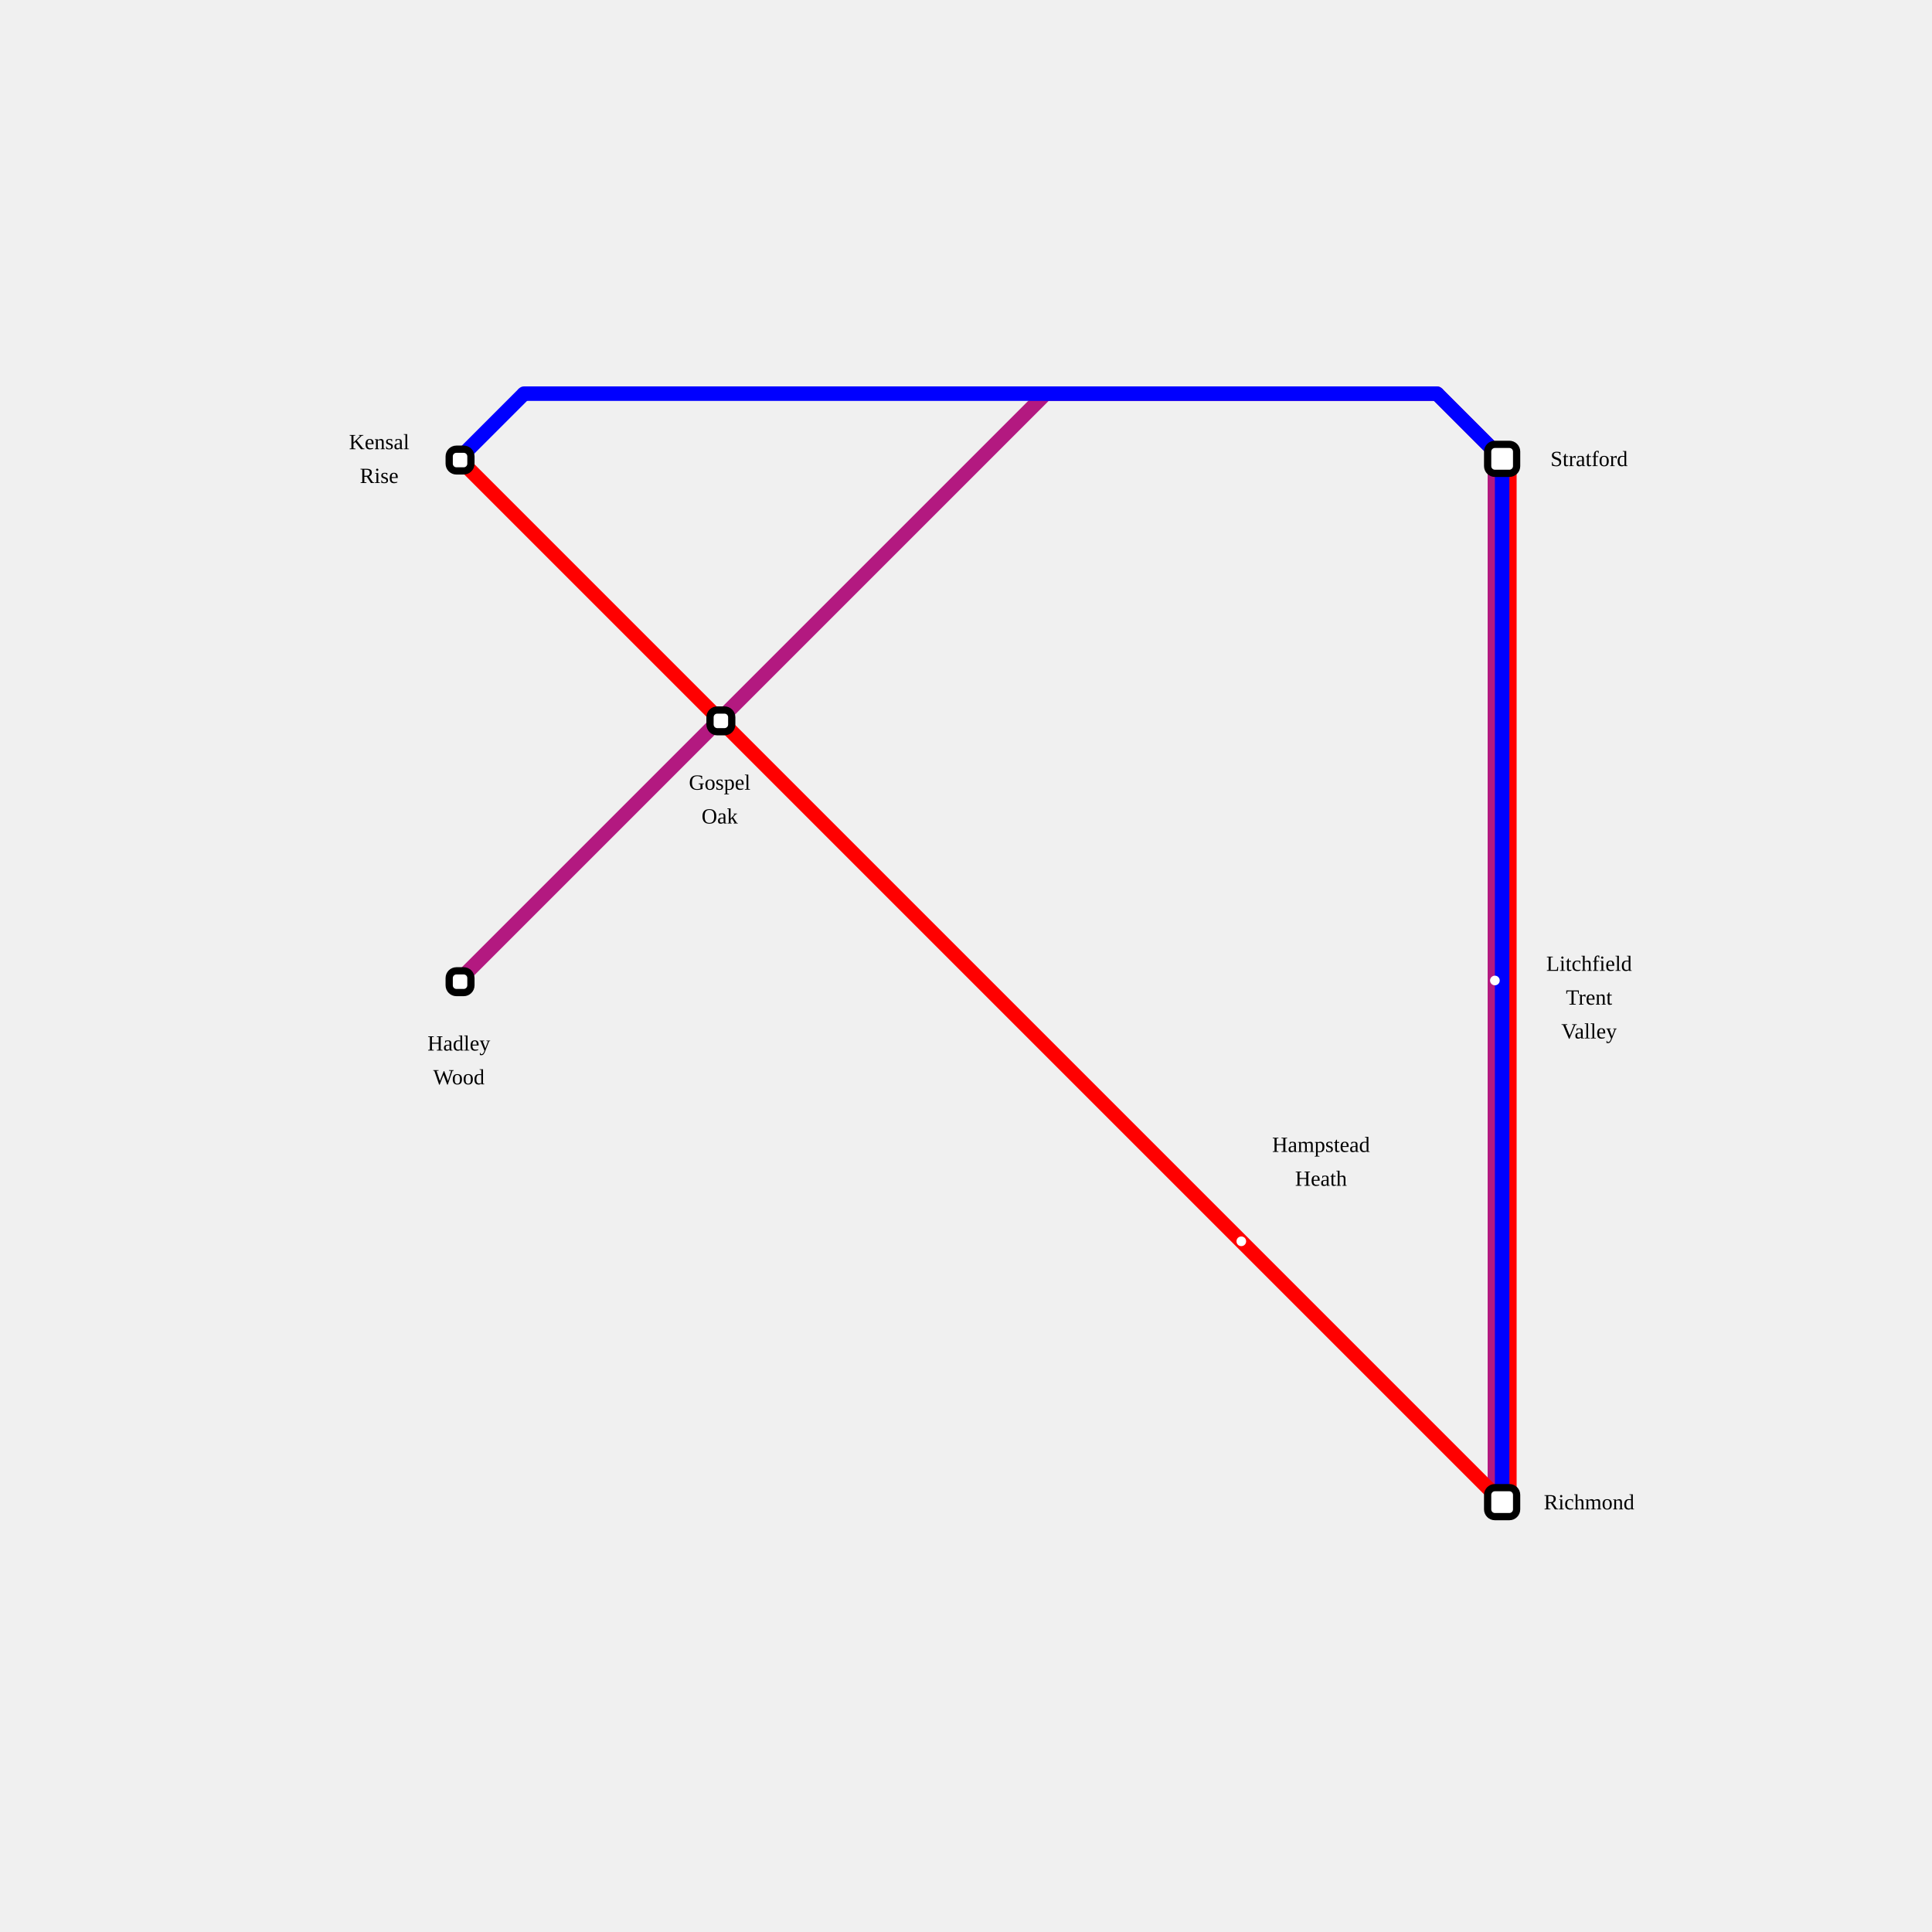
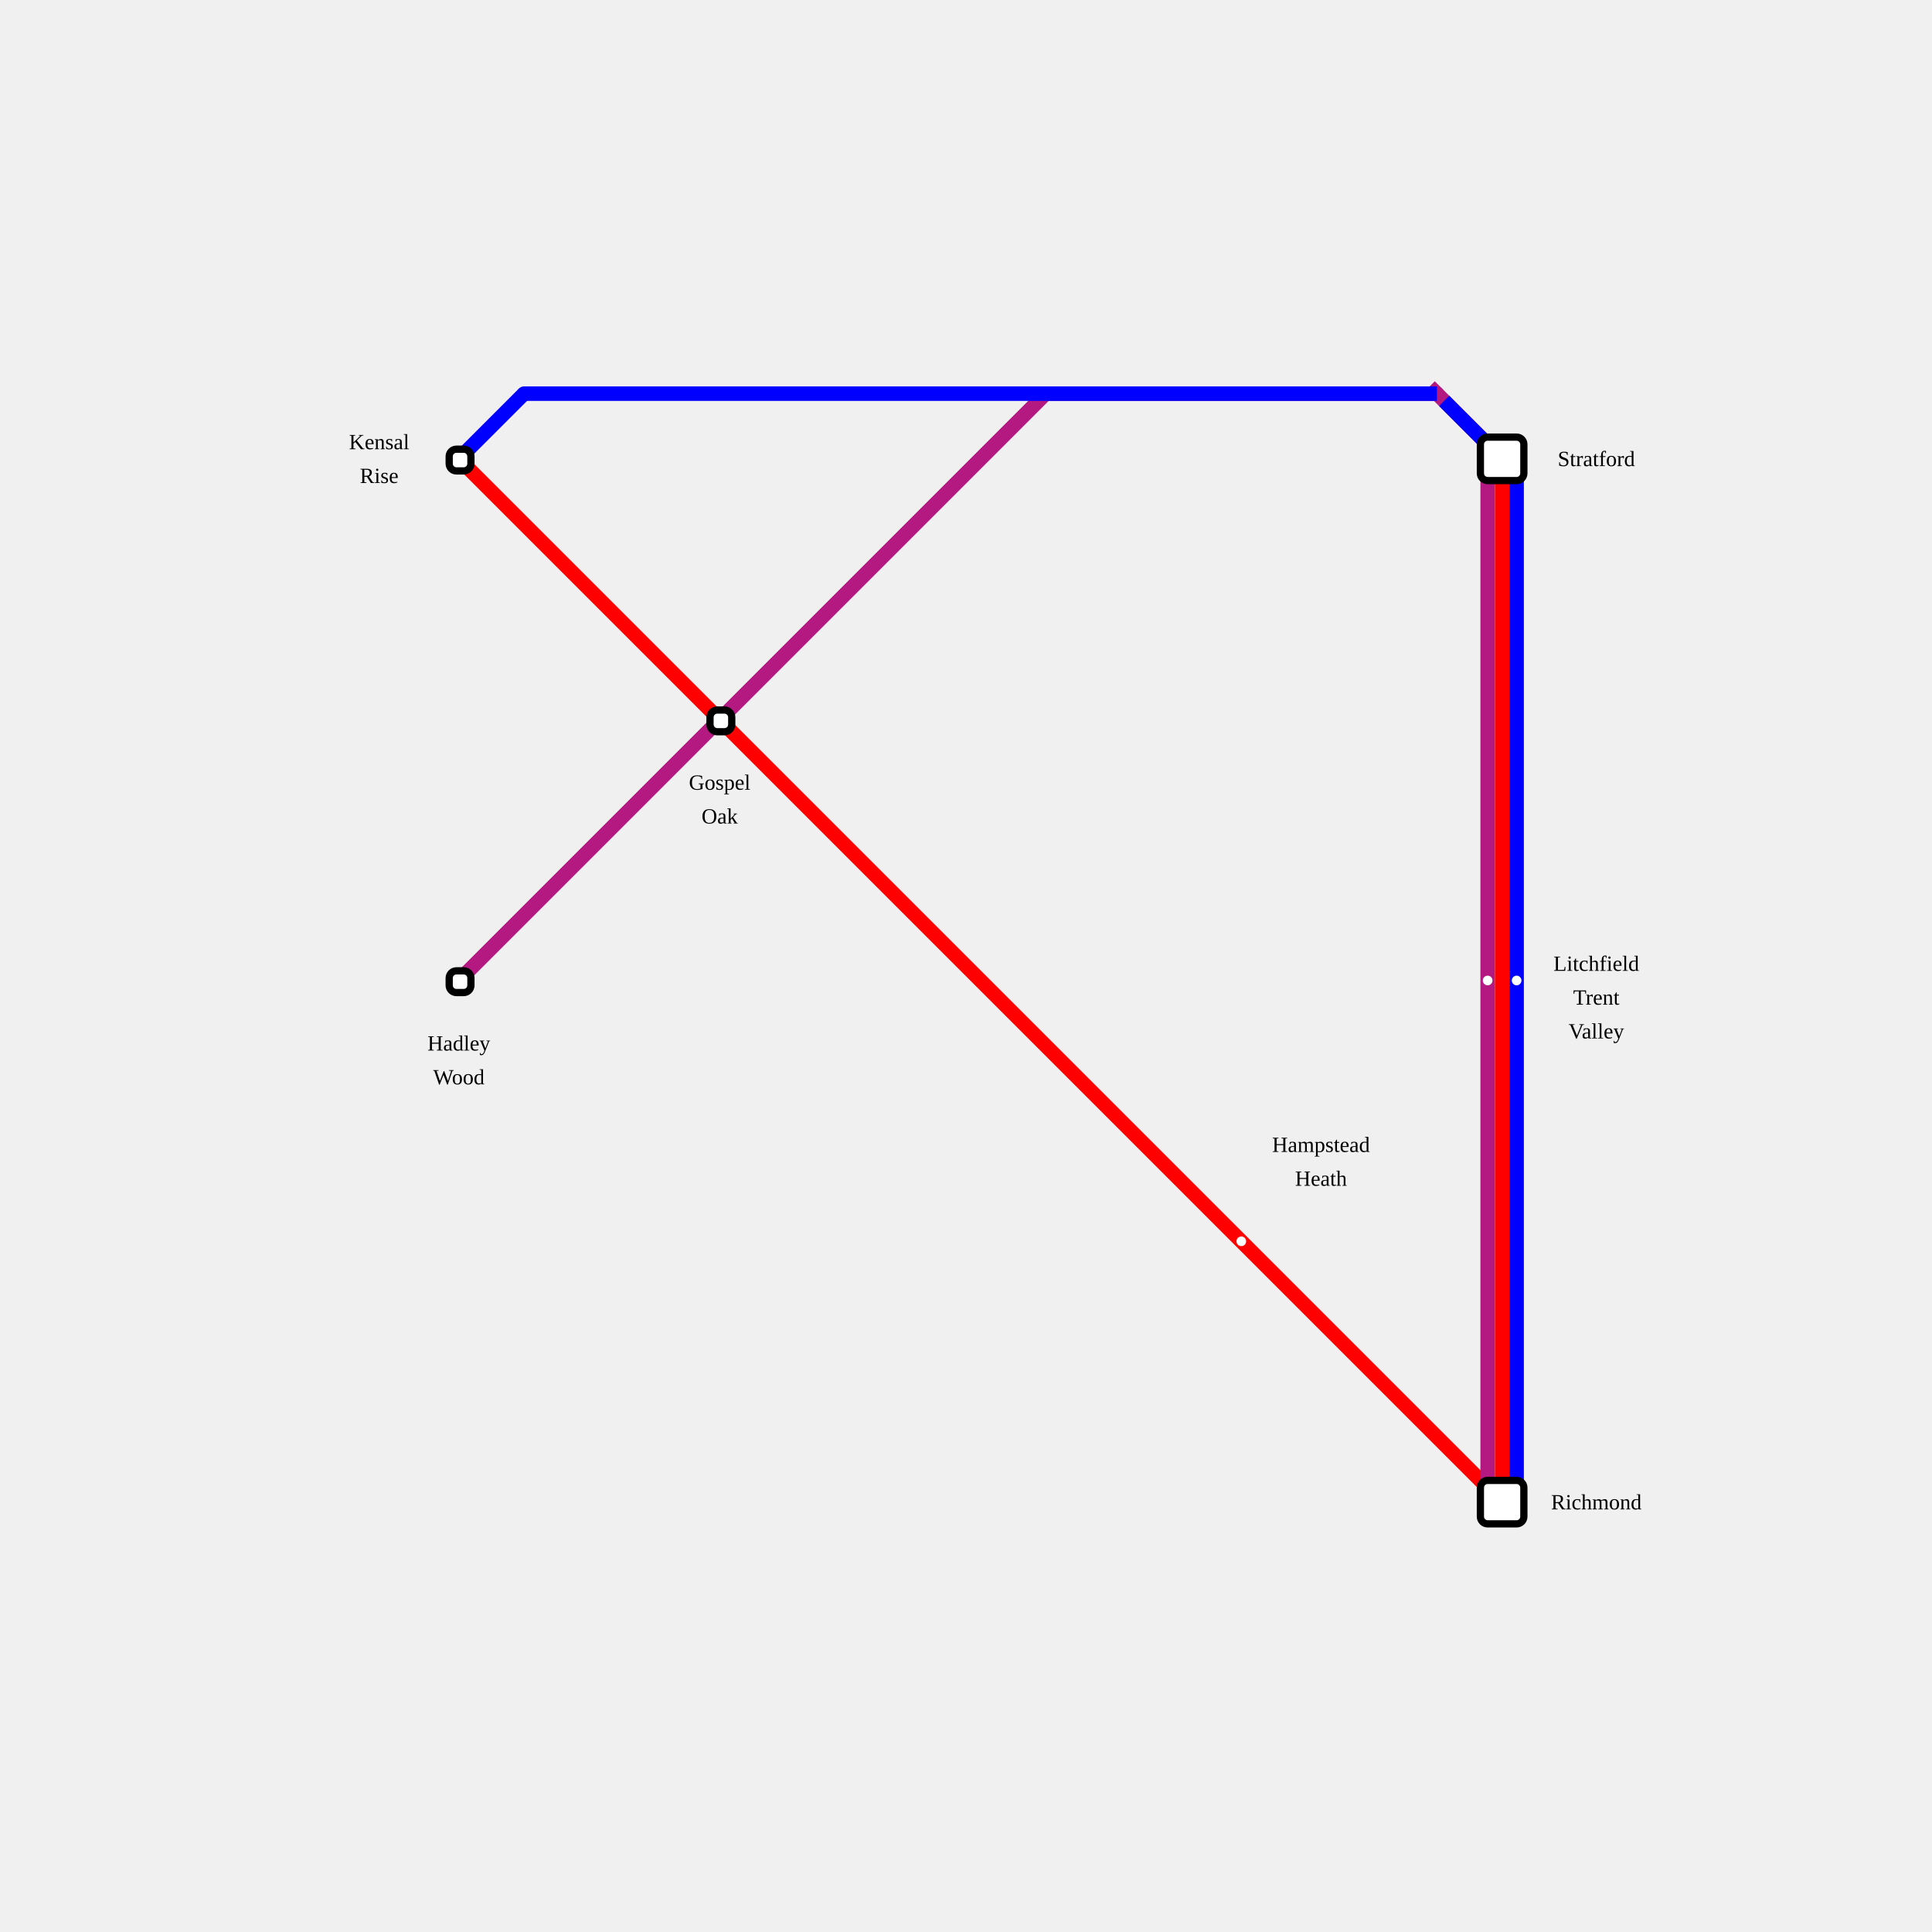
<svg xmlns="http://www.w3.org/2000/svg" width="800" height="800">
  <polyline points="190,406 433,163" style="stroke: #b31980; stroke-width: 6px" />
  <circle cx="433" cy="163" r="3" style="fill: #b31980" />
  <polyline points="433,163 595,163" style="stroke: #b31980; stroke-width: 6px" />
  <circle cx="595" cy="163" r="3" style="fill: #b31980" />
-   <polyline points="595,163 622,190" style="stroke: #b31980; stroke-width: 6px" />
-   <circle cx="622" cy="190" r="3" style="fill: #b31980" />
-   <polyline points="619,190 619,622" style="stroke: #b31980; stroke-width: 6px" />
-   <circle cx="619" cy="622" r="3" style="fill: #b31980" />
-   <polyline points="625,190 625,622" style="stroke: #ff0000; stroke-width: 6px" />
-   <circle cx="625" cy="622" r="3" style="fill: #ff0000" />
  <polyline points="622,622 190,190" style="stroke: #ff0000; stroke-width: 6px" />
  <circle cx="190" cy="190" r="3" style="fill: #ff0000" />
-   <polyline points="622,622 622,190" style="stroke: #0000ff; stroke-width: 6px" />
-   <circle cx="622" cy="190" r="3" style="fill: #0000ff" />
-   <polyline points="622,190 595,163" style="stroke: #0000ff; stroke-width: 6px" />
-   <circle cx="595" cy="163" r="3" style="fill: #0000ff" />
+   <polyline points="616,190 616,622" style="stroke: #b31980; stroke-width: 6px" />
+   <circle cx="616" cy="622" r="3" style="fill: #b31980" />
+   <polyline points="622,190 622,622" style="stroke: #ff0000; stroke-width: 6px" />
+   <circle cx="622" cy="622" r="3" style="fill: #ff0000" />
+   <polyline points="628,190 628,622" style="stroke: #0000ff; stroke-width: 6px" />
+   <circle cx="628" cy="622" r="3" style="fill: #0000ff" />
+   <polyline points="592,160 619,187" style="stroke: #b31980; stroke-width: 6px" />
+   <circle cx="619" cy="187" r="3" style="fill: #b31980" />
+   <polyline points="598,166 625,193" style="stroke: #0000ff; stroke-width: 6px" />
+   <circle cx="625" cy="193" r="3" style="fill: #0000ff" />
  <polyline points="595,163 217,163" style="stroke: #0000ff; stroke-width: 6px" />
  <circle cx="217" cy="163" r="3" style="fill: #0000ff" />
  <polyline points="217,163 190,190" style="stroke: #0000ff; stroke-width: 6px" />
  <circle cx="190" cy="190" r="3" style="fill: #0000ff" />
-   <rect x="616" y="184" width="12" height="12" rx="3" ry="3" style="fill: #ffffff; stroke: #000000; stroke-width: 3px" />
-   <text x="658" y="193" style="font-size: 9px; text-anchor: middle;">Stratford</text>
-   <circle cx="619" cy="406" r="2" style="fill: #ffffff" />
-   <text x="658" y="402" style="font-size: 9px; text-anchor: middle;">Litchfield</text>
-   <text x="658" y="416" style="font-size: 9px; text-anchor: middle;">Trent</text>
-   <text x="658" y="430" style="font-size: 9px; text-anchor: middle;">Valley</text>
+   <circle cx="514" cy="514" r="2" style="fill: #ffffff" />
+   <text x="547" y="477" style="font-size: 9px; text-anchor: middle;">Hampstead</text>
+   <text x="547" y="491" style="font-size: 9px; text-anchor: middle;">Heath</text>
+   <rect x="613" y="613" width="18" height="18" rx="3" ry="3" style="fill: #ffffff; stroke: #000000; stroke-width: 3px" />
+   <text x="661" y="625" style="font-size: 9px; text-anchor: middle;">Richmond</text>
+   <rect x="613" y="181" width="18" height="18" rx="3" ry="3" style="fill: #ffffff; stroke: #000000; stroke-width: 3px" />
+   <text x="661" y="193" style="font-size: 9px; text-anchor: middle;">Stratford</text>
+   <circle cx="628" cy="406" r="2" style="fill: #ffffff" />
+   <circle cx="616" cy="406" r="2" style="fill: #ffffff" />
+   <text x="661" y="402" style="font-size: 9px; text-anchor: middle;">Litchfield</text>
+   <text x="661" y="416" style="font-size: 9px; text-anchor: middle;">Trent</text>
+   <text x="661" y="430" style="font-size: 9px; text-anchor: middle;">Valley</text>
  <rect x="186" y="402" width="9" height="9" rx="3" ry="3" style="fill: #ffffff; stroke: #000000; stroke-width: 3px" />
  <text x="190" y="435" style="font-size: 9px; text-anchor: middle;">Hadley</text>
  <text x="190" y="449" style="font-size: 9px; text-anchor: middle;">Wood</text>
  <rect x="186" y="186" width="9" height="9" rx="3" ry="3" style="fill: #ffffff; stroke: #000000; stroke-width: 3px" />
  <text x="157" y="186" style="font-size: 9px; text-anchor: middle;">Kensal</text>
  <text x="157" y="200" style="font-size: 9px; text-anchor: middle;">Rise</text>
  <rect x="294" y="294" width="9" height="9" rx="3" ry="3" style="fill: #ffffff; stroke: #000000; stroke-width: 3px" />
  <text x="298" y="327" style="font-size: 9px; text-anchor: middle;">Gospel</text>
  <text x="298" y="341" style="font-size: 9px; text-anchor: middle;">Oak</text>
-   <circle cx="514" cy="514" r="2" style="fill: #ffffff" />
-   <text x="547" y="477" style="font-size: 9px; text-anchor: middle;">Hampstead</text>
-   <text x="547" y="491" style="font-size: 9px; text-anchor: middle;">Heath</text>
-   <rect x="616" y="616" width="12" height="12" rx="3" ry="3" style="fill: #ffffff; stroke: #000000; stroke-width: 3px" />
-   <text x="658" y="625" style="font-size: 9px; text-anchor: middle;">Richmond</text>
</svg>
